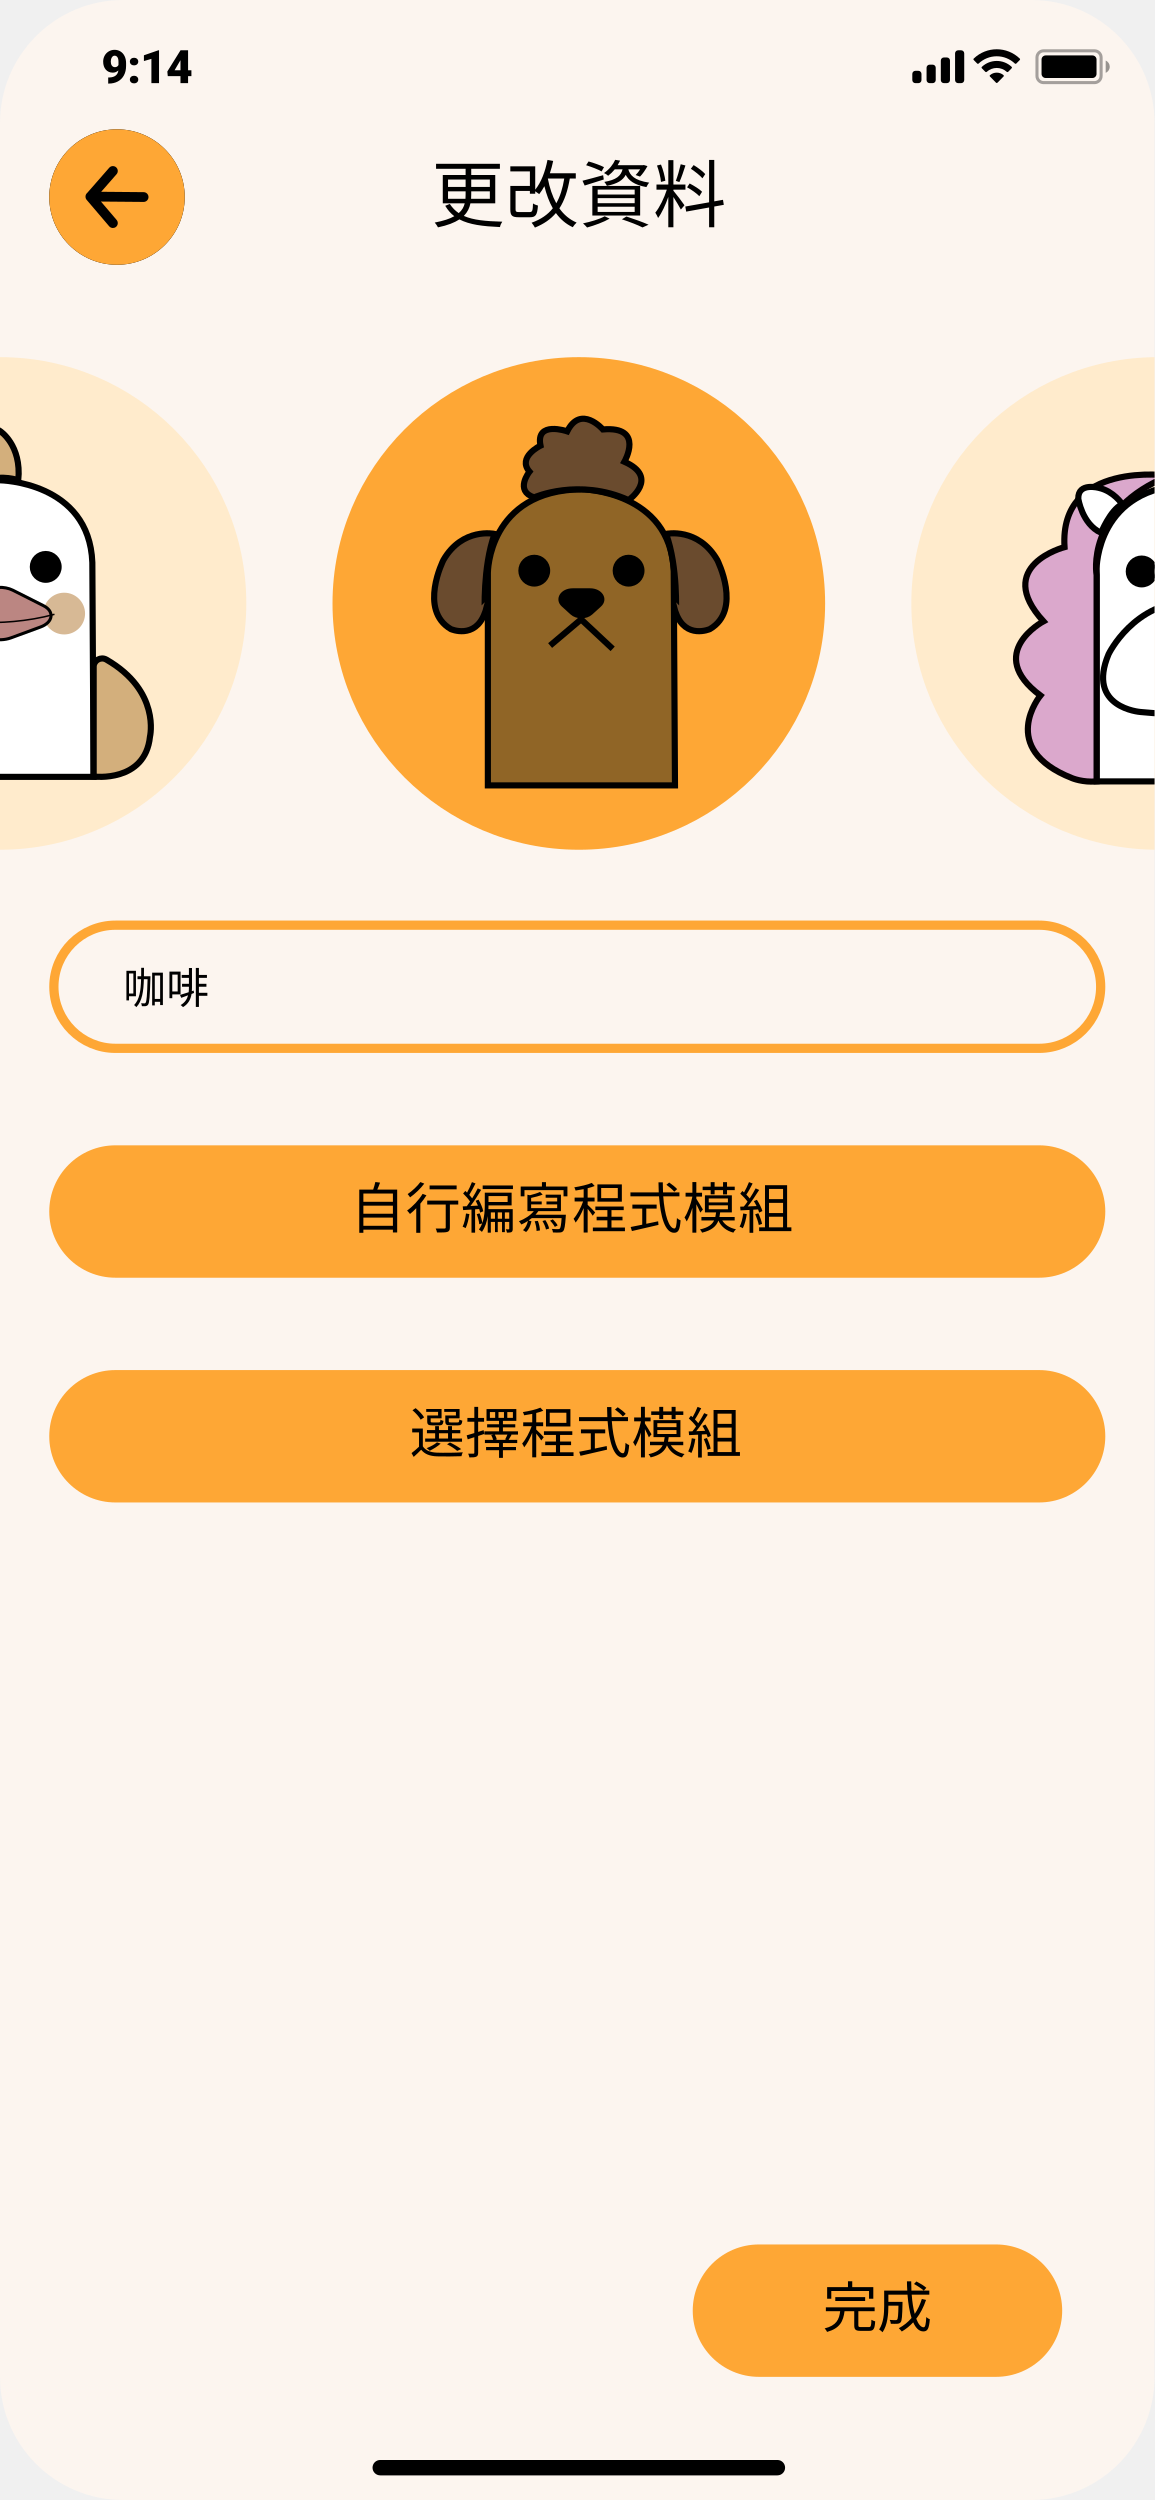
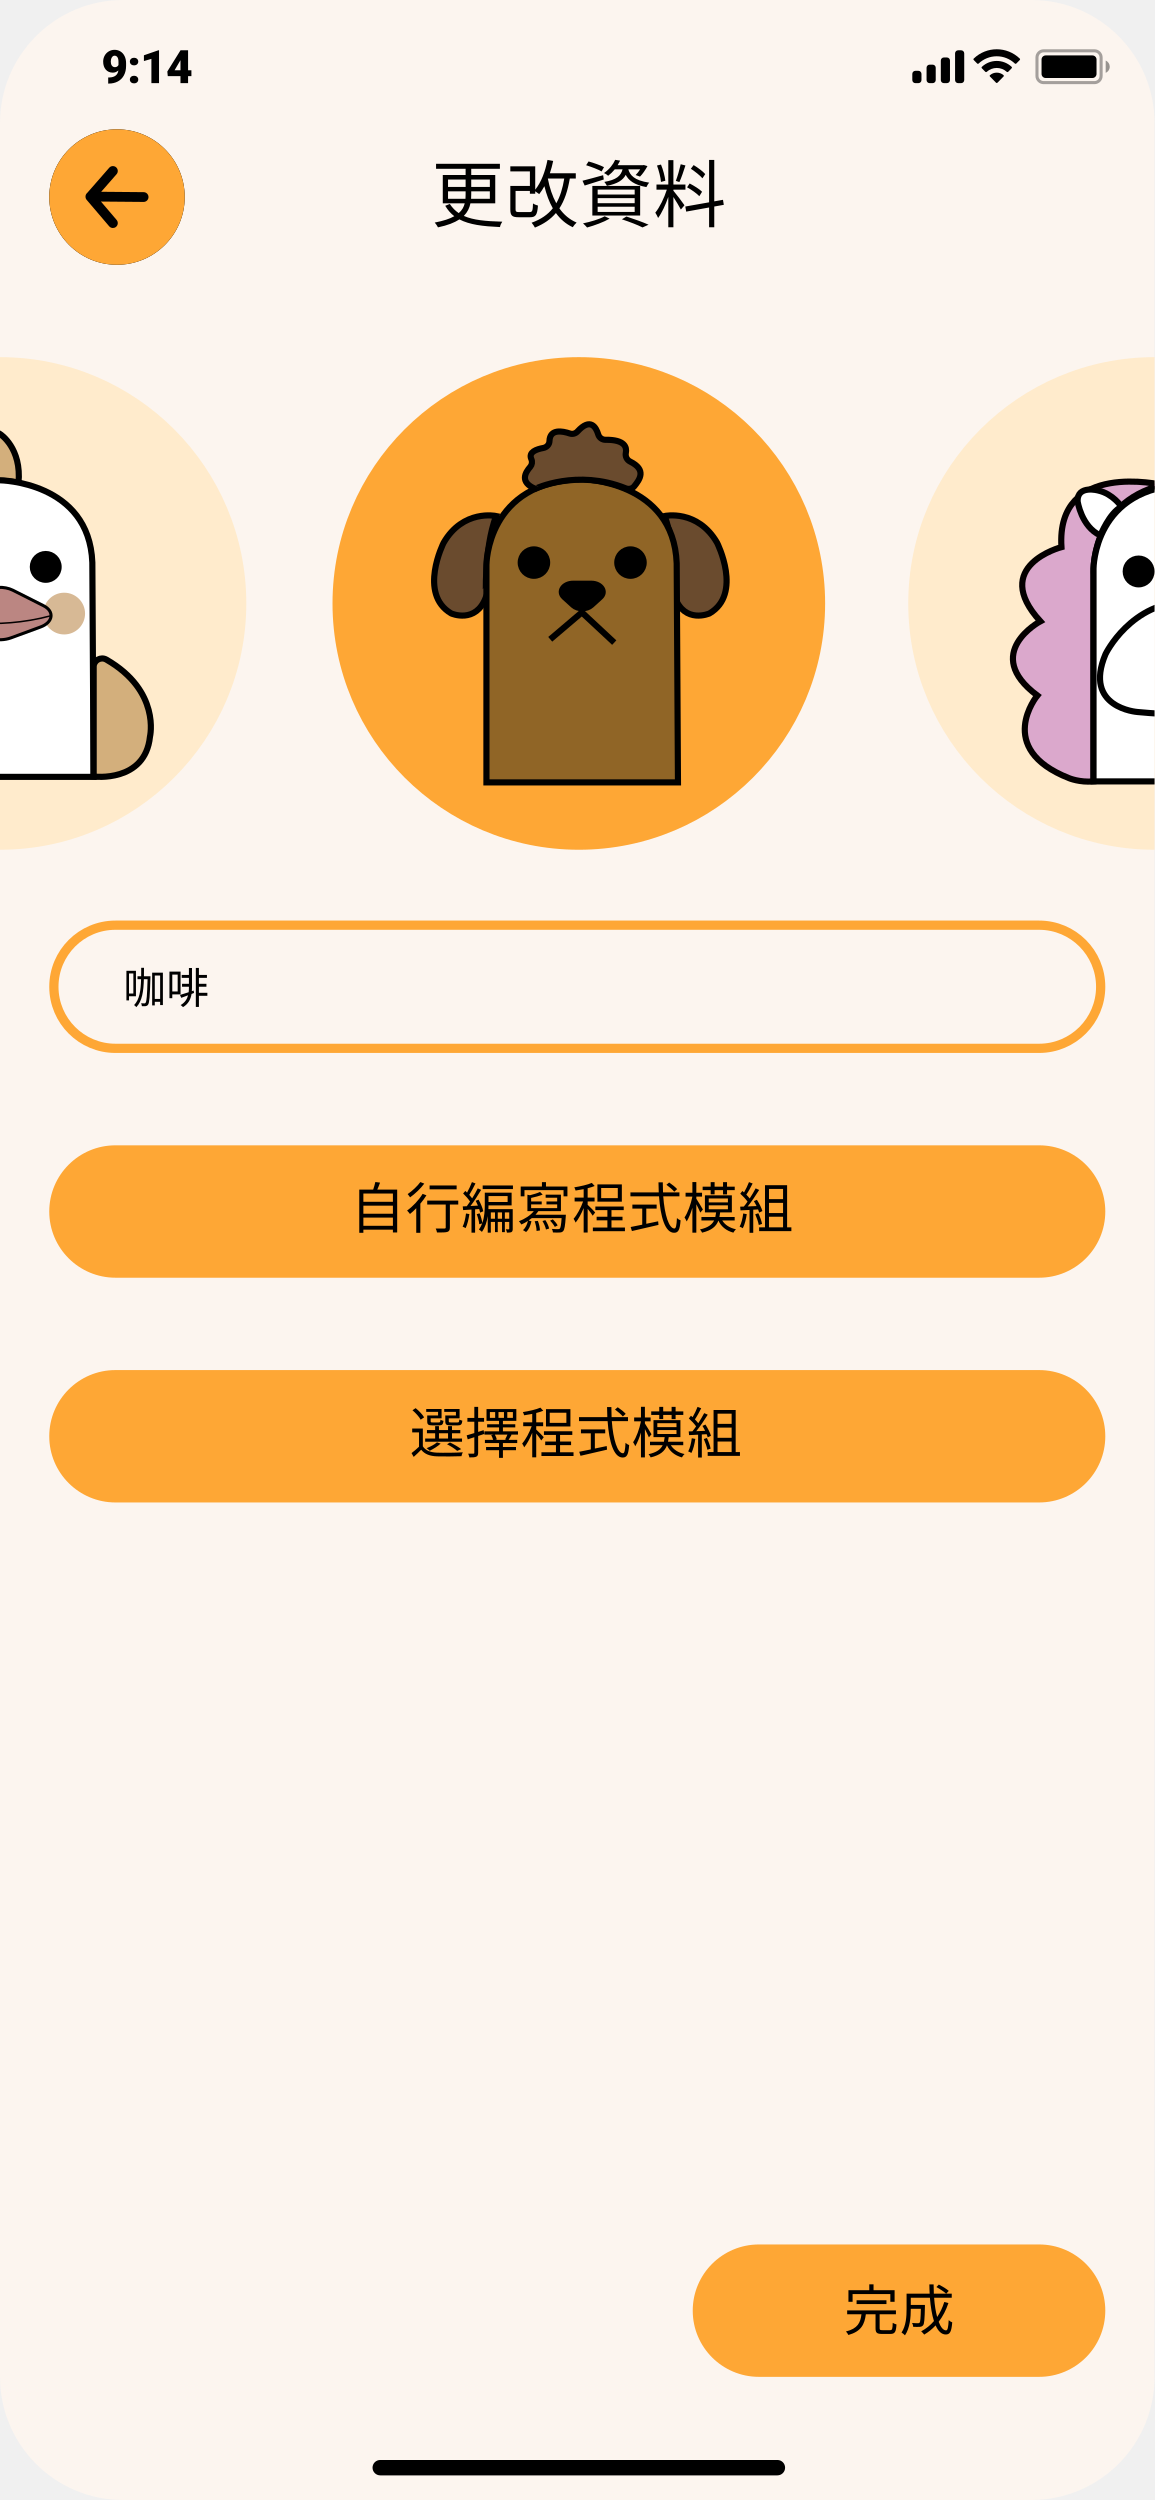
<svg xmlns="http://www.w3.org/2000/svg" width="375" height="812" viewBox="0 0 375 812" fill="none">
  <g clip-path="url(#clip0_117_17)">
    <rect width="375" height="812" rx="40" fill="#FCF5EF" />
    <rect x="121" y="799" width="134" height="5" rx="2.5" fill="black" />
    <rect x="16" y="372" width="343" height="43" rx="21.5" fill="#FEA735" />
    <path d="M118.023 398.136V395.472H127.617V398.136H118.023ZM127.617 391.602V394.212H118.023V391.602H127.617ZM127.617 387.66V390.342H118.023V387.66H127.617ZM122.541 386.382C122.847 385.698 123.171 384.888 123.441 384.114L121.911 383.916C121.767 384.618 121.479 385.59 121.209 386.382H116.691V400.404H118.023V399.396H127.617V400.314H129.003V386.382H122.541ZM148.317 385.032H139.533V386.292H148.317V385.032ZM136.527 383.934C135.627 385.212 133.899 386.832 132.405 387.84C132.639 388.092 132.999 388.614 133.197 388.902C134.799 387.768 136.635 386.022 137.805 384.438L136.527 383.934ZM137.265 387.768C136.023 389.802 134.079 391.872 132.225 393.186C132.495 393.456 132.963 394.032 133.161 394.302C133.827 393.78 134.511 393.132 135.195 392.43V400.422H136.527V390.954C137.265 390.072 137.949 389.154 138.507 388.236L137.265 387.768ZM148.839 389.946H138.759V391.224H144.771V398.64C144.771 398.946 144.663 399.018 144.321 399.036C143.979 399.054 142.791 399.054 141.513 399.018C141.711 399.396 141.891 399.954 141.945 400.314C143.709 400.314 144.717 400.314 145.329 400.116C145.923 399.9 146.121 399.486 146.121 398.658V391.224H148.839V389.946ZM151.359 394.14C151.161 395.706 150.819 397.326 150.261 398.424C150.513 398.514 151.035 398.748 151.233 398.892C151.809 397.74 152.205 396.03 152.457 394.338L151.359 394.14ZM155.643 392.7C155.787 393.132 155.895 393.528 155.949 393.852L156.975 393.42C156.759 392.412 156.129 390.846 155.445 389.658L154.509 390.018C154.761 390.504 155.013 391.044 155.229 391.584L152.817 391.71C153.969 390.198 155.301 388.146 156.273 386.472L155.175 385.986C154.707 386.94 154.059 388.11 153.357 389.226C153.105 388.884 152.781 388.488 152.421 388.092C153.051 387.102 153.825 385.626 154.437 384.384L153.285 383.952C152.925 384.942 152.277 386.328 151.701 387.354C151.521 387.174 151.323 386.976 151.143 386.814L150.423 387.642C151.251 388.416 152.151 389.46 152.673 390.27C152.313 390.828 151.953 391.332 151.611 391.782C151.143 391.8 150.693 391.818 150.297 391.836L150.423 393.042C151.233 392.988 152.151 392.934 153.141 392.862V400.368H154.311V392.79L155.643 392.7ZM163.977 395.85V393.78H165.399V395.85H163.977ZM161.673 395.85V393.78H163.059V395.85H161.673ZM159.423 395.85V393.78H160.773V395.85H159.423ZM164.877 388.488V390.414H158.667V388.488H164.877ZM166.533 392.736H158.631C158.649 392.304 158.667 391.908 158.667 391.512H166.173V387.372H157.461V391.314C157.461 393.042 157.371 395.256 156.651 397.236C156.543 396.354 156.201 395.076 155.769 394.086L154.833 394.374C155.247 395.4 155.607 396.75 155.661 397.632L156.615 397.362C156.345 398.064 156.003 398.748 155.553 399.36C155.823 399.504 156.327 399.882 156.525 400.116C157.587 398.658 158.145 396.804 158.415 394.986V400.368H159.423V396.876H160.773V400.188H161.673V396.876H163.059V400.188H163.977V396.876H165.399V399.09C165.399 399.252 165.363 399.288 165.255 399.288C165.111 399.288 164.733 399.288 164.301 399.27C164.445 399.576 164.625 400.044 164.661 400.368C165.327 400.368 165.795 400.332 166.137 400.17C166.461 399.954 166.533 399.63 166.533 399.108V392.736ZM156.777 385.032V386.202H166.605V385.032H156.777ZM173.661 396.66C174.021 397.668 174.291 399 174.273 399.81L175.371 399.648C175.371 398.838 175.101 397.542 174.705 396.552L173.661 396.66ZM176.199 396.588C176.721 397.452 177.189 398.586 177.333 399.342L178.359 399.036C178.215 398.28 177.711 397.146 177.135 396.3L176.199 396.588ZM181.131 398.01C180.843 397.452 180.177 396.624 179.565 396.048L178.665 396.48C179.277 397.074 179.925 397.92 180.195 398.496L181.131 398.01ZM173.913 394.554C174.255 394.176 174.579 393.798 174.849 393.384H182.193V388.038H177.225V389.028H180.969V390.234H177.495V391.188H180.969V392.412H172.509V391.188H175.947V390.234H172.509V389.082C173.769 388.812 175.191 388.452 176.253 388.002L175.407 387.138C174.615 387.516 173.301 387.912 172.113 388.218L171.303 388.038V393.384H173.373C172.257 394.806 170.403 395.94 168.549 396.66C168.801 396.912 169.197 397.47 169.341 397.722C170.061 397.398 170.799 397.002 171.483 396.552C171.213 397.686 170.691 398.856 169.863 399.54L170.871 400.152C171.843 399.342 172.311 397.974 172.617 396.678L171.699 396.408C172.059 396.174 172.401 395.922 172.725 395.652H182.409C182.265 397.866 182.085 398.784 181.815 399.072C181.671 399.216 181.527 399.234 181.221 399.216C180.897 399.234 180.087 399.216 179.223 399.144C179.439 399.45 179.565 399.954 179.601 400.296C180.483 400.35 181.347 400.368 181.779 400.314C182.283 400.296 182.607 400.188 182.913 399.864C183.345 399.396 183.561 398.172 183.759 395.094C183.777 394.914 183.795 394.554 183.795 394.554H173.913ZM177.333 385.392V383.952H176.019V385.392H169.125V388.56H170.349V386.562H183.039V388.56H184.299V385.392H177.333ZM200.661 389.154H195.261V385.86H200.661V389.154ZM201.975 384.69H194.037V390.306H201.975V384.69ZM193.317 393.798C192.957 393.384 191.427 391.8 190.869 391.332V390.234H193.119V388.974H190.869V385.932C191.715 385.734 192.507 385.482 193.155 385.212L192.219 384.204C190.905 384.798 188.547 385.32 186.531 385.644C186.693 385.95 186.873 386.382 186.945 386.688C187.773 386.562 188.691 386.418 189.573 386.238V388.974H186.639V390.234H189.393C188.673 392.286 187.431 394.608 186.297 395.868C186.513 396.192 186.837 396.714 186.963 397.092C187.881 395.994 188.835 394.194 189.573 392.376V400.332H190.869V392.628C191.481 393.366 192.219 394.356 192.507 394.86L193.317 393.798ZM198.609 398.694V396.372H202.191V395.202H198.609V393.06H202.587V391.872H193.371V393.06H197.277V395.202H193.785V396.372H197.277V398.694H192.561V399.9H202.983V398.694H198.609ZM219.939 386.22C219.399 385.608 218.265 384.69 217.347 384.078L216.447 384.816C217.365 385.464 218.481 386.436 219.003 387.066L219.939 386.22ZM209.913 392.556H213.279V391.26H205.395V392.556H208.599V397.776C207.159 398.064 205.845 398.334 204.837 398.532L205.251 399.846C207.537 399.342 210.831 398.586 213.873 397.848L213.765 396.678C212.469 396.966 211.173 397.218 209.913 397.488V392.556ZM220.677 388.578V387.282H215.349C215.295 386.22 215.277 385.14 215.277 384.024H213.873C213.891 385.122 213.909 386.22 213.963 387.282H204.765V388.578H214.053C214.521 395.238 216.015 400.404 218.949 400.404C220.317 400.404 220.821 399.486 221.055 396.372C220.677 396.228 220.173 395.94 219.867 395.634C219.759 398.028 219.543 399.018 219.057 399.018C217.275 399.018 215.853 394.644 215.421 388.578H220.677ZM230.829 387.912H232.107V386.562H234.843V387.93H236.139V386.562H238.641V385.428H236.139V383.952H234.843V385.428H232.107V383.952H230.829V385.428H228.219V386.562H230.829V387.912ZM228.309 392.862C227.985 392.304 226.635 390.036 226.167 389.352V388.65H228.021V387.39H226.167V383.934H224.889V387.39H222.675V388.65H224.889C224.403 391.08 223.377 393.942 222.333 395.436C222.567 395.76 222.891 396.336 223.035 396.732C223.701 395.67 224.367 394.032 224.889 392.286V400.368H226.167V391.152C226.653 392.088 227.211 393.24 227.463 393.852L228.309 392.862ZM230.199 391.494H236.427V392.772H230.199V391.494ZM230.199 389.262H236.427V390.54H230.199V389.262ZM238.623 396.408V395.274H233.673C233.763 394.806 233.853 394.302 233.907 393.78H237.705V388.254H228.957V393.78H232.593C232.521 394.302 232.449 394.824 232.341 395.274H227.823V396.408H231.945C231.261 397.776 229.983 398.73 227.355 399.324C227.589 399.576 227.931 400.08 228.039 400.368C231.171 399.612 232.611 398.352 233.331 396.444C234.231 398.406 235.887 399.738 238.191 400.368C238.371 400.026 238.749 399.522 239.037 399.27C237.003 398.838 235.473 397.848 234.591 396.408H238.623ZM241.395 394.14C241.197 395.724 240.819 397.326 240.225 398.424C240.513 398.514 241.053 398.766 241.269 398.928C241.863 397.776 242.295 396.048 242.547 394.356L241.395 394.14ZM246.219 392.826C246.381 393.204 246.489 393.546 246.561 393.852L247.623 393.348C247.371 392.376 246.579 390.846 245.841 389.694L244.851 390.126C245.157 390.612 245.463 391.17 245.733 391.728C244.743 391.764 243.753 391.818 242.853 391.854C244.095 390.306 245.535 388.182 246.579 386.49L245.427 385.986C244.923 386.958 244.239 388.128 243.501 389.262C243.213 388.884 242.835 388.452 242.403 388.02C243.087 387.048 243.843 385.608 244.455 384.402L243.267 383.952C242.889 384.942 242.259 386.292 241.665 387.3C241.485 387.138 241.305 386.976 241.125 386.832L240.441 387.714C241.287 388.47 242.241 389.478 242.799 390.288C242.403 390.882 241.989 391.422 241.593 391.89C241.179 391.908 240.765 391.926 240.405 391.926L240.513 393.132L243.447 392.988V400.404H244.653V392.916L246.219 392.826ZM245.301 394.392C245.787 395.508 246.291 396.948 246.453 397.884L247.515 397.524C247.353 396.588 246.831 395.166 246.309 394.068L245.301 394.392ZM249.765 395.202H254.337V398.64H249.765V395.202ZM254.337 386.166V389.478H249.765V386.166H254.337ZM254.337 393.996H249.765V390.684H254.337V393.996ZM255.651 398.64V384.96H248.469V398.64H246.561V399.864H257.037V398.64H255.651Z" fill="black" />
    <rect x="16" y="445" width="343" height="43" rx="21.5" fill="#FEA735" />
    <path d="M148.084 459.742H144.628V461.614C144.628 462.694 145.006 462.964 146.338 462.964H148.75C149.704 462.964 150.046 462.64 150.172 461.434C149.848 461.362 149.416 461.218 149.182 461.056C149.128 461.902 149.038 462.01 148.606 462.01H146.464C145.87 462.01 145.762 461.938 145.762 461.596V460.678H149.272V457.636H144.286V458.572H148.084V459.742ZM142.288 459.742H138.76V461.614C138.76 462.694 139.102 462.964 140.434 462.964H142.666C143.584 462.964 143.926 462.658 144.052 461.488C143.728 461.434 143.296 461.29 143.062 461.11C143.008 461.902 142.918 462.01 142.486 462.01H140.542C139.966 462.01 139.876 461.938 139.876 461.614V460.678H143.422V457.636H138.436V458.572H142.288V459.742ZM142.576 465.52H145.528V467.23H142.576V465.52ZM150.064 467.23H146.806V465.52H149.506V464.494H146.806V463.198H145.528V464.494H142.576V463.198H141.334V464.494H138.67V465.52H141.334V467.23H138.094V468.274H150.064V467.23ZM149.794 470.668C148.948 470.002 147.472 469.138 146.158 468.508L145.204 469.102C146.446 469.732 147.742 470.578 148.498 471.244L149.794 470.668ZM141.928 468.472C141.136 469.192 139.804 469.876 138.58 470.362C138.868 470.542 139.354 470.974 139.57 471.208C140.758 470.632 142.198 469.75 143.116 468.886L141.928 468.472ZM137.752 460.354C137.248 459.454 136.06 458.212 134.998 457.366L133.972 458.05C135.016 458.932 136.168 460.21 136.636 461.11L137.752 460.354ZM137.338 463.99H133.882V465.25H136.096V469.894C135.304 470.65 134.422 471.406 133.666 471.964L134.368 473.206C135.232 472.414 136.042 471.658 136.798 470.866C137.914 472.288 139.552 472.936 141.928 473.026C143.962 473.098 147.85 473.062 149.884 472.972C149.938 472.594 150.154 472 150.316 471.712C148.12 471.856 143.926 471.91 141.892 471.82C139.786 471.73 138.184 471.118 137.338 469.768V463.99ZM157.084 464.512C156.49 464.71 155.896 464.908 155.302 465.088V461.776H157.228V460.552H155.302V456.952H154.06V460.552H151.81V461.776H154.06V465.466C153.124 465.754 152.26 466.024 151.576 466.204L151.918 467.5L154.06 466.798V471.82C154.06 472.09 153.97 472.144 153.754 472.144C153.538 472.162 152.836 472.162 152.062 472.144C152.242 472.504 152.404 473.062 152.458 473.368C153.574 473.386 154.258 473.332 154.69 473.134C155.14 472.918 155.302 472.558 155.302 471.82V466.402L157.264 465.754L157.084 464.512ZM164.482 467.662H160.864L161.368 467.518C161.278 467.086 160.99 466.438 160.72 465.952H164.806C164.608 466.456 164.302 467.104 164.068 467.536L164.482 467.662ZM161.908 458.644H163.69V460.534H161.908V458.644ZM160.828 460.534H159.118V458.644H160.828V460.534ZM164.77 458.644H166.588V460.534H164.77V458.644ZM168.244 464.89H163.348V463.612H167.362V462.604H163.348V461.488H167.704V457.672H158.02V461.488H162.088V462.604H158.218V463.612H162.088V464.89H157.336V465.952H160.288L159.55 466.132C159.802 466.582 160.054 467.194 160.18 467.662H157.498V468.706H162.088V469.984H157.876V471.028H162.088V473.512H163.348V471.028H167.596V469.984H163.348V468.706H167.992V467.662H165.202C165.49 467.194 165.814 466.618 166.156 466.024L165.886 465.952H168.244V464.89ZM183.958 462.154H178.558V458.86H183.958V462.154ZM185.272 457.69H177.334V463.306H185.272V457.69ZM176.614 466.798C176.254 466.384 174.724 464.8 174.166 464.332V463.234H176.416V461.974H174.166V458.932C175.012 458.734 175.804 458.482 176.452 458.212L175.516 457.204C174.202 457.798 171.844 458.32 169.828 458.644C169.99 458.95 170.17 459.382 170.242 459.688C171.07 459.562 171.988 459.418 172.87 459.238V461.974H169.936V463.234H172.69C171.97 465.286 170.728 467.608 169.594 468.868C169.81 469.192 170.134 469.714 170.26 470.092C171.178 468.994 172.132 467.194 172.87 465.376V473.332H174.166V465.628C174.778 466.366 175.516 467.356 175.804 467.86L176.614 466.798ZM181.906 471.694V469.372H185.488V468.202H181.906V466.06H185.884V464.872H176.668V466.06H180.574V468.202H177.082V469.372H180.574V471.694H175.858V472.9H186.28V471.694H181.906ZM203.236 459.22C202.696 458.608 201.562 457.69 200.644 457.078L199.744 457.816C200.662 458.464 201.778 459.436 202.3 460.066L203.236 459.22ZM193.21 465.556H196.576V464.26H188.692V465.556H191.896V470.776C190.456 471.064 189.142 471.334 188.134 471.532L188.548 472.846C190.834 472.342 194.128 471.586 197.17 470.848L197.062 469.678C195.766 469.966 194.47 470.218 193.21 470.488V465.556ZM203.974 461.578V460.282H198.646C198.592 459.22 198.574 458.14 198.574 457.024H197.17C197.188 458.122 197.206 459.22 197.26 460.282H188.062V461.578H197.35C197.818 468.238 199.312 473.404 202.246 473.404C203.614 473.404 204.118 472.486 204.352 469.372C203.974 469.228 203.47 468.94 203.164 468.634C203.056 471.028 202.84 472.018 202.354 472.018C200.572 472.018 199.15 467.644 198.718 461.578H203.974ZM214.126 460.912H215.404V459.562H218.14V460.93H219.436V459.562H221.938V458.428H219.436V456.952H218.14V458.428H215.404V456.952H214.126V458.428H211.516V459.562H214.126V460.912ZM211.606 465.862C211.282 465.304 209.932 463.036 209.464 462.352V461.65H211.318V460.39H209.464V456.934H208.186V460.39H205.972V461.65H208.186C207.7 464.08 206.674 466.942 205.63 468.436C205.864 468.76 206.188 469.336 206.332 469.732C206.998 468.67 207.664 467.032 208.186 465.286V473.368H209.464V464.152C209.95 465.088 210.508 466.24 210.76 466.852L211.606 465.862ZM213.496 464.494H219.724V465.772H213.496V464.494ZM213.496 462.262H219.724V463.54H213.496V462.262ZM221.92 469.408V468.274H216.97C217.06 467.806 217.15 467.302 217.204 466.78H221.002V461.254H212.254V466.78H215.89C215.818 467.302 215.746 467.824 215.638 468.274H211.12V469.408H215.242C214.558 470.776 213.28 471.73 210.652 472.324C210.886 472.576 211.228 473.08 211.336 473.368C214.468 472.612 215.908 471.352 216.628 469.444C217.528 471.406 219.184 472.738 221.488 473.368C221.668 473.026 222.046 472.522 222.334 472.27C220.3 471.838 218.77 470.848 217.888 469.408H221.92ZM224.692 467.14C224.494 468.724 224.116 470.326 223.522 471.424C223.81 471.514 224.35 471.766 224.566 471.928C225.16 470.776 225.592 469.048 225.844 467.356L224.692 467.14ZM229.516 465.826C229.678 466.204 229.786 466.546 229.858 466.852L230.92 466.348C230.668 465.376 229.876 463.846 229.138 462.694L228.148 463.126C228.454 463.612 228.76 464.17 229.03 464.728C228.04 464.764 227.05 464.818 226.15 464.854C227.392 463.306 228.832 461.182 229.876 459.49L228.724 458.986C228.22 459.958 227.536 461.128 226.798 462.262C226.51 461.884 226.132 461.452 225.7 461.02C226.384 460.048 227.14 458.608 227.752 457.402L226.564 456.952C226.186 457.942 225.556 459.292 224.962 460.3C224.782 460.138 224.602 459.976 224.422 459.832L223.738 460.714C224.584 461.47 225.538 462.478 226.096 463.288C225.7 463.882 225.286 464.422 224.89 464.89C224.476 464.908 224.062 464.926 223.702 464.926L223.81 466.132L226.744 465.988V473.404H227.95V465.916L229.516 465.826ZM228.598 467.392C229.084 468.508 229.588 469.948 229.75 470.884L230.812 470.524C230.65 469.588 230.128 468.166 229.606 467.068L228.598 467.392ZM233.062 468.202H237.634V471.64H233.062V468.202ZM237.634 459.166V462.478H233.062V459.166H237.634ZM237.634 466.996H233.062V463.684H237.634V466.996ZM238.948 471.64V457.96H231.766V471.64H229.858V472.864H240.334V471.64H238.948Z" fill="black" />
-     <rect x="225" y="729" width="120" height="43" rx="21.5" fill="#FEA735" />
-     <path d="M270.005 744.12H282.263V746.622H283.649V742.86H276.809V740.952H275.423V742.86H268.655V746.622H270.005V744.12ZM281.003 747.36V746.118H271.301V747.36H281.003ZM279.671 755.838C278.915 755.838 278.789 755.73 278.789 755.226V750.672H284.081V749.412H268.241V750.672H272.885C272.561 753.39 271.679 755.316 267.845 756.27C268.133 756.522 268.493 757.08 268.637 757.404C272.831 756.234 273.893 753.93 274.307 750.672H277.457V755.226C277.457 756.648 277.889 757.062 279.527 757.062H282.299C283.721 757.062 284.117 756.432 284.261 753.984C283.901 753.876 283.343 753.66 283.037 753.462C282.983 755.514 282.857 755.838 282.191 755.838H279.671ZM296.861 741.834C297.995 742.446 299.363 743.364 300.047 743.994L300.875 743.076C300.173 742.446 298.769 741.582 297.653 741.024L296.861 741.834ZM299.417 746.694C298.859 748.512 298.085 750.132 297.113 751.554C296.627 749.844 296.303 747.702 296.123 745.308H301.847V743.994H296.033C295.979 743.022 295.961 742.014 295.961 740.97H294.575C294.593 741.996 294.611 743.004 294.683 743.994H287.177V749.016C287.177 751.338 287.015 754.416 285.539 756.612C285.845 756.774 286.421 757.242 286.655 757.512C288.275 755.172 288.545 751.554 288.545 749.034V748.89H291.821C291.749 751.986 291.659 753.12 291.407 753.39C291.299 753.552 291.119 753.588 290.867 753.588C290.561 753.588 289.787 753.57 288.959 753.498C289.175 753.84 289.319 754.344 289.337 754.758C290.219 754.794 291.029 754.794 291.479 754.758C291.983 754.704 292.289 754.578 292.559 754.236C292.937 753.768 293.045 752.256 293.135 748.224V747.648H288.545V745.308H294.755C294.989 748.206 295.421 750.852 296.069 752.886C294.917 754.236 293.531 755.352 291.929 756.216C292.235 756.468 292.703 757.008 292.901 757.278C294.287 756.468 295.529 755.46 296.609 754.29C297.437 756.144 298.517 757.242 299.903 757.242C301.271 757.242 301.757 756.36 302.009 753.3C301.649 753.192 301.163 752.886 300.857 752.58C300.731 754.974 300.515 755.91 300.011 755.91C299.093 755.91 298.265 754.884 297.599 753.12C298.931 751.41 299.993 749.358 300.767 747.036L299.417 746.694Z" fill="black" />
    <g clip-path="url(#clip1_117_17)">
      <path d="M38 86.001C50.151 86.001 60.001 76.151 60.001 64C60.001 51.849 50.151 41.999 38 41.999C25.849 41.999 15.999 51.849 15.999 64C15.999 76.151 25.849 86.001 38 86.001Z" fill="black" />
      <path d="M38 86.001C50.151 86.001 60.001 76.151 60.001 64C60.001 51.849 50.151 41.999 38 41.999C25.849 41.999 15.999 51.849 15.999 64C15.999 76.151 25.849 86.001 38 86.001Z" fill="#FEA735" />
-       <path d="M46.657 62.412L32.864 62.291L37.862 56.579C38.44 55.919 38.373 54.916 37.713 54.338C37.053 53.761 36.05 53.828 35.473 54.488L28.346 62.633C28 62.921 27.774 63.348 27.769 63.833C27.769 63.84 27.771 63.848 27.771 63.855C27.764 64.232 27.888 64.612 28.149 64.917L35.459 73.496C35.773 73.864 36.219 74.054 36.669 74.054C37.033 74.054 37.398 73.929 37.698 73.674C38.365 73.106 38.445 72.103 37.876 71.436L32.787 65.465L46.629 65.588C46.634 65.588 46.638 65.588 46.643 65.588C47.514 65.588 48.223 64.886 48.23 64.014C48.238 63.137 47.534 62.42 46.657 62.412Z" fill="black" />
+       <path d="M46.657 62.412L32.864 62.291L37.862 56.579C38.44 55.919 38.373 54.916 37.713 54.338C37.053 53.761 36.05 53.828 35.472 54.488L28.346 62.633C28 62.921 27.774 63.348 27.769 63.833C27.769 63.84 27.771 63.848 27.771 63.855C27.764 64.232 27.888 64.612 28.148 64.917L35.459 73.496C35.773 73.864 36.219 74.054 36.668 74.054C37.032 74.054 37.398 73.929 37.697 73.674C38.365 73.106 38.445 72.103 37.876 71.436L32.787 65.465L46.629 65.588C46.634 65.588 46.638 65.588 46.643 65.588C47.514 65.588 48.223 64.886 48.23 64.014C48.238 63.137 47.534 62.42 46.657 62.412Z" fill="black" />
    </g>
    <path d="M145.52 64.56V62.136H151.232V63.096C151.232 63.576 151.232 64.08 151.184 64.56H145.52ZM145.52 58.32H151.232V60.72H145.52V58.32ZM159.104 58.32V60.72H153.056V58.32H159.104ZM159.104 64.56H153.008C153.032 64.104 153.056 63.6 153.056 63.12V62.136H159.104V64.56ZM160.856 66.048V56.832H153.056V54.816H162.368V53.208H141.632V54.816H151.232V56.832H143.816V66.048H150.944C150.656 67.2 150.104 68.28 149 69.216C147.872 68.472 146.912 67.488 146.096 66.24L144.608 66.84C145.424 68.232 146.408 69.336 147.56 70.224C146.096 71.064 144.056 71.736 141.2 72.288C141.584 72.696 142.064 73.44 142.256 73.848C145.376 73.2 147.608 72.312 149.216 71.256C152.48 72.984 156.848 73.512 162.392 73.752C162.488 73.176 162.824 72.432 163.136 72C157.808 71.856 153.68 71.496 150.656 70.128C151.856 68.904 152.504 67.536 152.792 66.048H160.856ZM177.968 57.984H183.272C182.744 61.2 181.928 63.864 180.68 66.024C179.408 63.72 178.52 61.008 177.944 58.032L177.968 57.984ZM187.016 57.984V56.28H178.592C179.024 55.008 179.384 53.664 179.672 52.272L177.824 51.936C177.104 55.704 175.76 59.256 173.84 61.608V54.024H165.752V55.68H172.112V60.384H165.752V68.016C165.752 70.056 166.352 70.56 168.464 70.56H172.16C174.008 70.56 174.512 69.792 174.728 66.768C174.224 66.648 173.48 66.36 173.12 66.072C173.048 68.496 172.904 68.88 172.016 68.88H168.632C167.648 68.88 167.456 68.76 167.456 67.992V62.016H172.112V62.928H173.84V62.136C174.272 62.424 174.848 62.832 175.136 63.048C175.736 62.304 176.288 61.44 176.816 60.48C177.488 63.168 178.376 65.592 179.552 67.656C177.92 69.72 175.688 71.256 172.664 72.336C173 72.72 173.552 73.512 173.744 73.92C176.648 72.744 178.856 71.208 180.56 69.192C182 71.184 183.776 72.744 186.032 73.8C186.32 73.32 186.896 72.624 187.28 72.288C184.976 71.304 183.128 69.72 181.688 67.68C183.344 65.136 184.4 61.968 185.072 57.984H187.016ZM202.208 55.008C201.632 57.192 200.192 58.392 196.28 59.088C196.568 59.4 196.976 59.976 197.12 60.36C200.528 59.688 202.304 58.56 203.24 56.784C204.128 58.512 205.88 60.048 209.96 60.768C210.128 60.336 210.536 59.664 210.872 59.328C205.952 58.608 204.608 56.856 204.08 55.008H207.92C207.488 55.704 206.96 56.376 206.456 56.856L207.872 57.36C208.736 56.52 209.624 55.176 210.296 53.952L209.096 53.592L208.808 53.664H200.6C200.912 53.16 201.176 52.68 201.416 52.176L199.808 51.912C199.184 53.352 197.984 54.96 196.184 56.208C196.616 56.376 197.192 56.76 197.528 57.096C198.368 56.448 199.064 55.752 199.664 55.008H202.208ZM194.12 67.152H206.144V68.832H194.12V67.152ZM194.12 64.344H206.144V66H194.12V64.344ZM194.12 61.584H206.144V63.192H194.12V61.584ZM192.392 70.008H207.92V60.384H192.392V70.008ZM196.184 54.288C195.032 53.688 192.824 52.896 191.168 52.44L190.376 53.664C192.08 54.192 194.288 55.032 195.392 55.68L196.184 54.288ZM195.896 56.904C193.448 57.576 190.928 58.296 189.2 58.704L189.896 60.264C191.696 59.688 193.952 58.992 196.112 58.296L195.896 56.904ZM196.4 70.248C194.696 71.208 191.816 72.048 189.368 72.552C189.776 72.864 190.376 73.56 190.688 73.896C193.064 73.248 196.064 72.144 198.008 71.016L196.4 70.248ZM201.992 71.232C204.608 72.096 207.2 73.104 208.688 73.872L210.656 72.984C208.904 72.192 206.048 71.16 203.456 70.32L201.992 71.232ZM229.064 56.544C228.296 55.656 226.64 54.432 225.296 53.616L224.384 54.816C225.752 55.704 227.384 57 228.152 57.912L229.064 56.544ZM228.032 62.28C227.192 61.416 225.416 60.336 224 59.592L223.16 60.84C224.6 61.608 226.304 62.832 227.144 63.72L228.032 62.28ZM221.096 53.352C220.736 54.96 220.064 57.336 219.512 58.752L220.664 59.136C221.312 57.792 222.056 55.536 222.632 53.736L221.096 53.352ZM216.104 58.704C215.936 57.264 215.384 55.104 214.688 53.448L213.392 53.76C214.016 55.44 214.568 57.648 214.688 59.088L216.104 58.704ZM218.72 61.608H222.632V59.928H218.72V52.008H217.064V59.928H213.224V61.608H216.584C215.744 64.296 214.232 67.392 212.84 69.072C213.128 69.504 213.56 70.296 213.752 70.8C214.952 69.192 216.176 66.528 217.064 63.96V73.824H218.72V63.984C219.584 65.328 220.712 67.176 221.144 68.064L222.32 66.672C221.792 65.856 219.392 62.688 218.72 61.944V61.608ZM235.088 66.528L234.824 64.896L231.992 65.4V51.936H230.312V65.712L222.584 67.08L222.872 68.736L230.312 67.392V73.824H231.992V67.08L235.088 66.528Z" fill="black" />
    <rect x="17.5" y="300.5" width="340" height="40" rx="20" fill="#FCF5EF" stroke="#FEA735" stroke-width="3" />
    <path d="M43.316 316.172V322.71H41.902V316.172H43.316ZM44.156 323.578V315.318H41.062V324.922H41.902V323.578H44.156ZM46.746 317.096C46.76 316.214 46.774 315.29 46.774 314.338H45.864C45.864 315.304 45.864 316.228 45.85 317.096H44.66V318.034H45.822C45.724 321.716 45.318 324.67 43.554 326.448C43.778 326.588 44.114 326.896 44.282 327.12C46.186 325.132 46.62 321.982 46.732 318.034H47.936C47.782 323.396 47.614 325.258 47.306 325.678C47.18 325.874 47.082 325.902 46.9 325.902C46.69 325.902 46.284 325.902 45.836 325.86C45.976 326.126 46.074 326.518 46.074 326.798C46.536 326.84 46.998 326.826 47.306 326.798C47.642 326.742 47.88 326.63 48.104 326.294C48.524 325.692 48.678 323.746 48.86 317.586C48.874 317.474 48.874 317.096 48.874 317.096H46.746ZM50.274 324.446V316.858H52.01V324.446H50.274ZM49.42 315.92V326.56H50.274V325.384H52.01V326.448H52.906V315.92H49.42ZM57.708 316.55V322.024H55.958V316.55H57.708ZM58.646 322.976V315.584H55.034V324.208H55.958V322.976H58.646ZM62.888 321.73L62.314 321.926C62.342 321.492 62.356 321.058 62.356 320.61V314.408H61.362V316.648H59.024V317.614H61.362V319.546H59.122V320.498H61.362V320.596C61.362 321.156 61.348 321.716 61.278 322.276C60.214 322.626 59.206 322.948 58.464 323.158L58.87 324.096C59.542 323.858 60.298 323.578 61.082 323.27C60.774 324.502 60.088 325.608 58.674 326.448C58.926 326.602 59.276 326.924 59.444 327.12C61.222 326.042 61.936 324.53 62.216 322.836L63.028 322.514L62.888 321.73ZM67.354 322.472H64.61V320.498H67.046V319.546H64.61V317.614H67.214V316.648H64.61V314.38H63.602V327.05H64.61V323.438H67.354V322.472Z" fill="black" />
    <circle cx="188" cy="196" r="80" fill="#FEA735" />
-     <path d="M158.458 255.094V186.092C158.458 186.092 158.458 159.316 188.905 158.911C188.905 158.911 217.827 159.316 218.828 185.592L219.234 255.094H158.458Z" fill="#906526" stroke="black" stroke-width="2" stroke-miterlimit="10" />
-     <path d="M173.527 190.026C176.107 190.026 178.2 187.934 178.2 185.353C178.2 182.772 176.107 180.68 173.527 180.68C170.946 180.68 168.853 182.772 168.853 185.353C168.853 187.934 170.946 190.026 173.527 190.026Z" fill="black" stroke="black" stroke-miterlimit="10" />
-     <path d="M204.165 190.026C206.746 190.026 208.838 187.934 208.838 185.353C208.838 182.772 206.746 180.68 204.165 180.68C201.584 180.68 199.491 182.772 199.491 185.353C199.491 187.934 201.584 190.026 204.165 190.026Z" fill="black" stroke="black" stroke-miterlimit="10" />
-     <path d="M216.349 173.408C216.349 173.408 226.792 171.167 232.991 181.92C232.991 181.92 241.17 198.109 230.559 204.332C230.559 204.332 222.739 207.79 219.544 199.135C219.52 199.135 220.283 184.233 216.349 173.408Z" fill="#6A4B2E" stroke="black" stroke-width="2" stroke-miterlimit="10" />
-     <path d="M160.651 173.408C160.651 173.408 150.208 171.167 144.009 181.92C144.009 181.92 135.831 198.109 146.441 204.332C146.441 204.332 154.261 207.79 157.456 199.135C157.48 199.135 156.717 184.233 160.651 173.408Z" fill="#6A4B2E" stroke="black" stroke-width="2" stroke-miterlimit="10" />
-     <path d="M185.997 191.576H191.671C195.176 191.576 197.084 194.628 194.866 196.631L192.029 199.206C190.384 200.708 187.308 200.708 185.663 199.206L182.825 196.631C180.584 194.604 182.515 191.576 185.997 191.576Z" fill="black" stroke="black" stroke-miterlimit="10" />
-     <path d="M178.677 209.673L188.738 201.161L198.991 210.746" stroke="black" stroke-width="2" stroke-miterlimit="10" />
-     <path d="M204.165 162.44C204.165 162.44 214.394 155.144 202.806 149.97C202.806 149.97 209.506 138.334 195.82 139.479C195.82 139.479 188.667 131.253 184.232 140.099C184.232 140.099 173.884 136.522 175.553 144.748C175.553 144.748 167.876 148.468 171.977 153.189C171.977 153.189 166.97 159.436 173.503 161.558C173.526 161.51 188.047 155.12 204.165 162.44Z" fill="#6A4B2E" stroke="black" stroke-width="2" stroke-miterlimit="10" />
    <circle cy="196" r="80" fill="#FFEBCC" />
+     <path d="M-5.986 156.999C-5.986 156.999 -6.583 144.462 0.055 141C0.055 141 7.123 145.465 6.001 156.999C6.001 156.999 1.392 155.112 -5.986 156.999Z" fill="#D3AF7C" stroke="black" stroke-width="2" stroke-miterlimit="10" />
    <path d="M-30.469 252.324V183.22C-30.469 183.22 -30.469 156.405 0.024 155.999C0.024 155.999 28.988 156.405 29.991 182.719L30.397 252.324H-30.469Z" fill="white" stroke="black" stroke-width="2" stroke-miterlimit="10" />
    <path d="M14.852 188.808C17.437 188.808 19.533 186.712 19.533 184.127C19.533 181.543 17.437 179.447 14.852 179.447C12.268 179.447 10.172 181.543 10.172 184.127C10.172 186.712 12.268 188.808 14.852 188.808Z" fill="black" stroke="black" stroke-miterlimit="10" />
    <path d="M30.421 252.229C30.421 252.229 47.136 254.33 48.712 239.263C48.712 239.263 52.246 224.434 34.552 214.238C32.737 213.188 30.421 214.501 30.421 216.554V252.229Z" fill="#D3AF7C" stroke="black" stroke-width="2" stroke-miterlimit="10" />
-     <path d="M-6.041 155.999C-6.041 155.999 -6.638 143.462 -5.48363e-05 140C-5.48363e-05 140 7.068 144.465 5.946 155.999C5.946 155.999 1.337 154.112 -6.041 155.999Z" fill="#D3AF7C" stroke="black" stroke-width="2" stroke-miterlimit="10" />
-     <path d="M20.846 206.072C24.591 206.072 27.628 203.035 27.628 199.29C27.628 195.545 24.591 192.509 20.846 192.509C17.101 192.509 14.065 195.545 14.065 199.29C14.065 203.035 17.101 206.072 20.846 206.072Z" fill="#D7B995" />
+     <path d="M20.846 206.072C24.591 206.072 27.627 203.036 27.627 199.29C27.627 195.545 24.591 192.509 20.846 192.509C17.101 192.509 14.065 195.545 14.065 199.29C14.065 203.036 17.101 206.072 20.846 206.072Z" fill="#D7B995" />
    <path d="M-14.59 197.977L-5.062 192.055C-2.555 190.479 1.457 190.336 4.155 191.697L14.136 196.735C17.79 198.574 17.264 202.156 13.133 203.66L3.51 207.194C1.6 207.886 -0.716 207.982 -2.722 207.457L-12.608 204.806C-17.001 203.636 -18.028 200.102 -14.59 197.977Z" fill="#BB8682" stroke="black" stroke-miterlimit="10" />
-     <path d="M-17.718 201.129C-17.718 201.129 -0.382 204.448 17.694 199.529" stroke="#040000" stroke-width="0.5" stroke-miterlimit="10" />
-     <circle cx="376" cy="196" r="80" fill="#FFEBCC" />
-     <path d="M356.175 253.799V184.679C356.175 184.679 356.175 157.857 386.674 157.451C386.674 157.451 415.645 157.857 416.649 184.177L417.055 253.799" fill="white" />
-     <path d="M356.175 253.799V184.679C356.175 184.679 356.175 157.857 386.674 157.451C386.674 157.451 415.645 157.857 416.649 184.177L417.055 253.799H356.175Z" stroke="black" stroke-width="2" stroke-miterlimit="10" />
-     <path d="M370.815 190.292C373.401 190.292 375.497 188.196 375.497 185.61C375.497 183.025 373.401 180.929 370.815 180.929C368.23 180.929 366.134 183.025 366.134 185.61C366.134 188.196 368.23 190.292 370.815 190.292Z" fill="black" stroke="black" stroke-miterlimit="10" />
-     <path d="M356.175 253.799V186.805C356.175 186.805 352.305 165.452 379.796 154.49C379.796 154.49 343.946 149.378 345.761 177.705C345.761 177.705 322.427 183.795 338.906 201.804C338.906 201.804 319.537 212.169 337.927 225.902C337.927 225.902 323.764 243.099 348.221 252.748C348.221 252.748 351.684 254.205 356.175 253.799Z" fill="#DBA8CC" stroke="#040000" stroke-width="2" stroke-miterlimit="10" />
-     <path d="M405.065 230.822C420.47 226.834 413.83 213.483 413.83 213.483C406.187 194.089 387.08 195.331 387.08 195.331C368.308 195.307 360.068 212.48 360.068 212.48C352.711 229.939 370.409 231.252 370.409 231.252C370.409 231.252 394.078 233.665 405.065 230.822Z" fill="white" stroke="black" stroke-width="2" stroke-miterlimit="10" />
-     <path d="M364.486 163.733C364.486 163.733 361.739 159.553 356.963 158.478C356.963 158.478 350.108 156.568 350.227 161.941C350.227 161.941 351.398 170.181 357.631 173.071C357.631 173.071 360.521 165.763 364.486 163.733Z" fill="white" stroke="black" stroke-width="2" stroke-miterlimit="10" />
+     <path d="M-17.718 201.129C-17.718 201.129 -1.576 204.919 16.5 200" stroke="#040000" stroke-width="0.5" stroke-miterlimit="10" />
+     <path d="M215.884 167.595C215.884 167.595 226.574 165.301 232.92 176.308C232.92 176.308 241.292 192.88 230.431 199.25C230.431 199.25 222.425 202.789 219.155 193.93C219.13 193.93 219.911 178.675 215.884 167.595Z" fill="#6A4B2E" stroke="black" stroke-width="2" stroke-miterlimit="10" />
+     <path d="M161.116 167.595C161.116 167.595 150.426 165.301 144.08 176.308C144.08 176.308 135.708 192.88 146.569 199.25C146.569 199.25 154.575 202.789 157.845 193.93C157.87 193.93 157.089 178.675 161.116 167.595Z" fill="#6A4B2E" stroke="black" stroke-width="2" stroke-miterlimit="10" />
+     <path d="M157.992 254.117V183.484C157.992 183.484 157.992 156.075 189.159 155.66C189.159 155.66 218.764 156.075 219.789 182.971L220.204 254.117H157.992Z" fill="#906526" stroke="black" stroke-width="2" stroke-miterlimit="10" />
+     <path d="M173.416 187.511C176.058 187.511 178.2 185.369 178.2 182.727C178.2 180.085 176.058 177.943 173.416 177.943C170.774 177.943 168.633 180.085 168.633 182.727C168.633 185.369 170.774 187.511 173.416 187.511Z" fill="black" stroke="black" stroke-miterlimit="10" />
+     <path d="M204.779 187.511C207.421 187.511 209.563 185.369 209.563 182.727C209.563 180.085 207.421 177.943 204.779 177.943C202.137 177.943 199.996 180.085 199.996 182.727C199.996 185.369 202.137 187.511 204.779 187.511Z" fill="black" stroke="black" stroke-miterlimit="10" />
+     <path d="M186.206 189.097H192.015C195.603 189.097 197.555 192.221 195.285 194.271L192.381 196.907C190.697 198.445 187.548 198.445 185.864 196.907L182.96 194.271C180.666 192.197 182.618 189.097 186.206 189.097Z" fill="black" stroke="black" stroke-miterlimit="10" />
+     <path d="M178.713 207.646L188.988 198.909L199.507 208.72" stroke="black" stroke-width="2" stroke-miterlimit="10" />
+     <path d="M203.242 158.613C204.218 159.004 205.341 158.76 206 157.954C207.806 155.733 210.076 152.585 204.633 149.9C203.608 149.387 203.046 148.24 203.266 147.118C203.632 145.287 202.998 142.773 196.701 142.846C195.602 142.871 194.626 142.163 194.309 141.114C193.601 138.771 191.795 135.549 187.597 140.113C186.962 140.821 185.962 141.114 185.059 140.796C182.764 140.015 178.591 139.185 178.469 143.261C178.444 144.384 177.566 145.312 176.443 145.507C174.295 145.897 171.537 146.825 172.587 149.143C172.953 149.973 172.806 150.95 172.221 151.633C170.659 153.439 168.657 156.539 173.807 158.76C173.807 158.784 187.377 152.194 203.242 158.613Z" fill="#6A4B2E" stroke="black" stroke-width="2" stroke-miterlimit="10" />
+     <circle cx="375" cy="196" r="80" fill="#FFEBCC" />
+     <path d="M355.175 253.799V186.804C355.175 186.804 353.5 163.5 377.5 157.5C377.5 157.5 342.946 149.378 344.761 177.705C344.761 177.705 321.427 183.795 337.906 201.804C337.906 201.804 318.537 212.169 336.927 225.902C336.927 225.902 322.764 243.099 347.221 252.748C347.221 252.748 350.684 254.205 355.175 253.799Z" fill="#DBA8CC" stroke="#040000" stroke-width="2" stroke-miterlimit="10" />
+     <path d="M364.26 164.584C364.26 164.584 361.514 160.405 356.737 159.33C356.737 159.33 349.882 157.419 350.002 162.793C350.002 162.793 351.172 171.033 357.406 173.923C357.406 173.923 360.295 166.615 364.26 164.584Z" fill="white" stroke="black" stroke-width="2" stroke-miterlimit="10" />
+     <path d="M355.175 253.799V184.679C355.175 184.679 355.175 157.857 385.674 157.451C385.674 157.451 414.645 157.857 415.649 184.177L416.055 253.799" fill="white" />
+     <path d="M355.175 253.799V184.679C355.175 184.679 355.175 157.857 385.674 157.451C385.674 157.451 414.645 157.857 415.649 184.177L416.055 253.799H355.175Z" stroke="black" stroke-width="2" stroke-miterlimit="10" />
+     <path d="M369.815 190.292C372.401 190.292 374.497 188.196 374.497 185.61C374.497 183.025 372.401 180.929 369.815 180.929C367.23 180.929 365.134 183.025 365.134 185.61C365.134 188.196 367.23 190.292 369.815 190.292Z" fill="black" stroke="black" stroke-miterlimit="10" />
+     <path d="M404.065 230.822C419.47 226.834 412.83 213.483 412.83 213.483C405.187 194.089 386.08 195.331 386.08 195.331C367.308 195.307 359.068 212.48 359.068 212.48C351.711 229.939 369.409 231.252 369.409 231.252C369.409 231.252 393.078 233.665 404.065 230.822Z" fill="white" stroke="black" stroke-width="2" stroke-miterlimit="10" />
+     <rect x="225" y="729" width="134" height="43" rx="21.5" fill="#FEA735" />
+     <path d="M276.923 745.12H289.181V747.622H290.567V743.86H283.727V741.952H282.341V743.86H275.573V747.622H276.923V745.12ZM287.921 748.36V747.118H278.219V748.36H287.921ZM286.589 756.838C285.833 756.838 285.707 756.73 285.707 756.226V751.672H290.999V750.412H275.159V751.672H279.803C279.479 754.39 278.597 756.316 274.763 757.27C275.051 757.522 275.411 758.08 275.555 758.404C279.749 757.234 280.811 754.93 281.225 751.672H284.375V756.226C284.375 757.648 284.807 758.062 286.445 758.062H289.217C290.639 758.062 291.035 757.432 291.179 754.984C290.819 754.876 290.261 754.66 289.955 754.462C289.901 756.514 289.775 756.838 289.109 756.838H286.589ZM304.139 742.834C305.273 743.446 306.641 744.364 307.325 744.994L308.153 744.076C307.451 743.446 306.047 742.582 304.931 742.024L304.139 742.834ZM306.695 747.694C306.137 749.512 305.363 751.132 304.391 752.554C303.905 750.844 303.581 748.702 303.401 746.308H309.125V744.994H303.311C303.257 744.022 303.239 743.014 303.239 741.97H301.853C301.871 742.996 301.889 744.004 301.961 744.994H294.455V750.016C294.455 752.338 294.293 755.416 292.817 757.612C293.123 757.774 293.699 758.242 293.933 758.512C295.553 756.172 295.823 752.554 295.823 750.034V749.89H299.099C299.027 752.986 298.937 754.12 298.685 754.39C298.577 754.552 298.397 754.588 298.145 754.588C297.839 754.588 297.065 754.57 296.237 754.498C296.453 754.84 296.597 755.344 296.615 755.758C297.497 755.794 298.307 755.794 298.757 755.758C299.261 755.704 299.567 755.578 299.837 755.236C300.215 754.768 300.323 753.256 300.413 749.224V748.648H295.823V746.308H302.033C302.267 749.206 302.699 751.852 303.347 753.886C302.195 755.236 300.809 756.352 299.207 757.216C299.513 757.468 299.981 758.008 300.179 758.278C301.565 757.468 302.807 756.46 303.887 755.29C304.715 757.144 305.795 758.242 307.181 758.242C308.549 758.242 309.035 757.36 309.287 754.3C308.927 754.192 308.441 753.886 308.135 753.58C308.009 755.974 307.793 756.91 307.289 756.91C306.371 756.91 305.543 755.884 304.877 754.12C306.209 752.41 307.271 750.358 308.045 748.036L306.695 747.694Z" fill="black" />
    <path opacity="0.35" d="M336.812 18.669C336.812 17.473 337.782 16.503 338.979 16.503H355.469C356.666 16.503 357.636 17.473 357.636 18.669V24.669C357.636 25.866 356.666 26.836 355.469 26.836H338.979C337.782 26.836 336.812 25.866 336.812 24.669V18.669Z" stroke="black" />
    <path opacity="0.4" d="M359.128 19.669V23.669C359.926 23.331 360.445 22.542 360.445 21.669C360.445 20.796 359.926 20.008 359.128 19.669Z" fill="black" />
    <path d="M338.296 19.336C338.296 18.6 338.893 18.003 339.629 18.003H354.819C355.555 18.003 356.152 18.6 356.152 19.336V24.003C356.152 24.739 355.555 25.336 354.819 25.336H339.629C338.893 25.336 338.296 24.739 338.296 24.003V19.336Z" fill="black" />
    <path fill-rule="evenodd" clip-rule="evenodd" d="M323.744 18.277C325.942 18.277 328.056 19.129 329.649 20.656C329.769 20.773 329.961 20.772 330.079 20.652L331.226 19.486C331.286 19.425 331.319 19.343 331.318 19.257C331.318 19.172 331.284 19.09 331.223 19.03C327.042 14.99 320.445 14.99 316.264 19.03C316.203 19.09 316.169 19.172 316.168 19.257C316.168 19.343 316.201 19.425 316.261 19.486L317.408 20.652C317.526 20.772 317.718 20.774 317.838 20.656C319.431 19.129 321.545 18.277 323.744 18.277ZM323.744 22.073C324.951 22.073 326.116 22.526 327.011 23.343C327.132 23.459 327.323 23.456 327.441 23.337L328.587 22.17C328.647 22.109 328.68 22.026 328.68 21.94C328.679 21.854 328.644 21.771 328.582 21.711C325.856 19.155 321.634 19.155 318.908 21.711C318.846 21.771 318.811 21.854 318.81 21.94C318.809 22.026 318.843 22.109 318.903 22.17L320.049 23.337C320.167 23.456 320.357 23.459 320.478 23.343C321.373 22.526 322.537 22.073 323.744 22.073ZM326.038 24.627C326.04 24.713 326.006 24.797 325.945 24.857L323.964 26.873C323.906 26.932 323.826 26.966 323.744 26.966C323.661 26.966 323.582 26.932 323.524 26.873L321.542 24.857C321.481 24.797 321.447 24.713 321.449 24.627C321.451 24.54 321.488 24.458 321.552 24.4C322.817 23.322 324.67 23.322 325.936 24.4C325.999 24.458 326.037 24.54 326.038 24.627Z" fill="black" />
    <path fill-rule="evenodd" clip-rule="evenodd" d="M312.189 16.336H311.197C310.65 16.336 310.205 16.784 310.205 17.336V26.003C310.205 26.555 310.65 27.003 311.197 27.003H312.189C312.737 27.003 313.181 26.555 313.181 26.003V17.336C313.181 16.784 312.737 16.336 312.189 16.336ZM306.568 18.669H307.56C308.108 18.669 308.552 19.117 308.552 19.669V26.003C308.552 26.555 308.108 27.003 307.56 27.003H306.568C306.02 27.003 305.576 26.555 305.576 26.003V19.669C305.576 19.117 306.02 18.669 306.568 18.669ZM302.931 21.003H301.939C301.391 21.003 300.947 21.45 300.947 22.003V26.003C300.947 26.555 301.391 27.003 301.939 27.003H302.931C303.479 27.003 303.923 26.555 303.923 26.003V22.003C303.923 21.45 303.479 21.003 302.931 21.003ZM298.301 23.003H297.309C296.762 23.003 296.317 23.45 296.317 24.003V26.003C296.317 26.555 296.762 27.003 297.309 27.003H298.301C298.849 27.003 299.293 26.555 299.293 26.003V24.003C299.293 23.45 298.849 23.003 298.301 23.003Z" fill="black" />
    <path d="M38.446 22.877C37.913 23.355 37.318 23.594 36.658 23.594C35.692 23.594 34.925 23.267 34.359 22.613C33.792 21.959 33.509 21.084 33.509 19.991C33.509 19.307 33.668 18.672 33.985 18.086C34.303 17.5 34.747 17.037 35.318 16.695C35.894 16.353 36.529 16.182 37.222 16.182C37.925 16.182 38.56 16.36 39.127 16.717C39.698 17.068 40.142 17.569 40.46 18.218C40.777 18.863 40.941 19.607 40.95 20.452V21.397C40.95 22.574 40.718 23.594 40.255 24.459C39.796 25.323 39.139 25.987 38.284 26.451C37.43 26.915 36.434 27.146 35.296 27.146H35.142V25.169L35.611 25.162C37.31 25.079 38.255 24.317 38.446 22.877ZM37.325 21.814C37.862 21.814 38.248 21.582 38.482 21.119V20.093C38.482 19.41 38.367 18.904 38.138 18.577C37.908 18.25 37.598 18.086 37.208 18.086C36.861 18.086 36.571 18.272 36.336 18.643C36.102 19.014 35.985 19.463 35.985 19.991C35.985 20.547 36.104 20.992 36.343 21.324C36.583 21.651 36.91 21.814 37.325 21.814ZM43.544 24.605C43.934 24.605 44.259 24.722 44.518 24.956C44.776 25.186 44.906 25.481 44.906 25.843C44.906 26.204 44.776 26.502 44.518 26.736C44.259 26.966 43.934 27.081 43.544 27.081C43.148 27.081 42.821 26.963 42.562 26.729C42.308 26.495 42.181 26.199 42.181 25.843C42.181 25.486 42.308 25.191 42.562 24.956C42.821 24.722 43.148 24.605 43.544 24.605ZM43.544 18.76C43.934 18.76 44.259 18.877 44.518 19.112C44.776 19.341 44.906 19.637 44.906 19.998C44.906 20.359 44.776 20.657 44.518 20.892C44.259 21.121 43.934 21.236 43.544 21.236C43.148 21.236 42.821 21.119 42.562 20.884C42.308 20.65 42.181 20.355 42.181 19.998C42.181 19.642 42.308 19.346 42.562 19.112C42.821 18.877 43.148 18.76 43.544 18.76ZM51.652 27H49.176V19.119L46.744 19.83V17.955L51.425 16.336H51.652V27ZM61.086 22.832H62.169V24.737H61.086V27H58.617V24.737H54.494L54.347 23.228L58.617 16.358V16.336H61.086V22.832ZM56.698 22.832H58.617V19.551L58.464 19.8L56.698 22.832Z" fill="black" />
  </g>
  <defs>
    <clipPath id="clip0_117_17">
      <rect width="375" height="812" rx="40" fill="white" />
    </clipPath>
    <clipPath id="clip1_117_17">
      <rect width="44" height="44" fill="white" transform="translate(16 42)" />
    </clipPath>
  </defs>
</svg>
